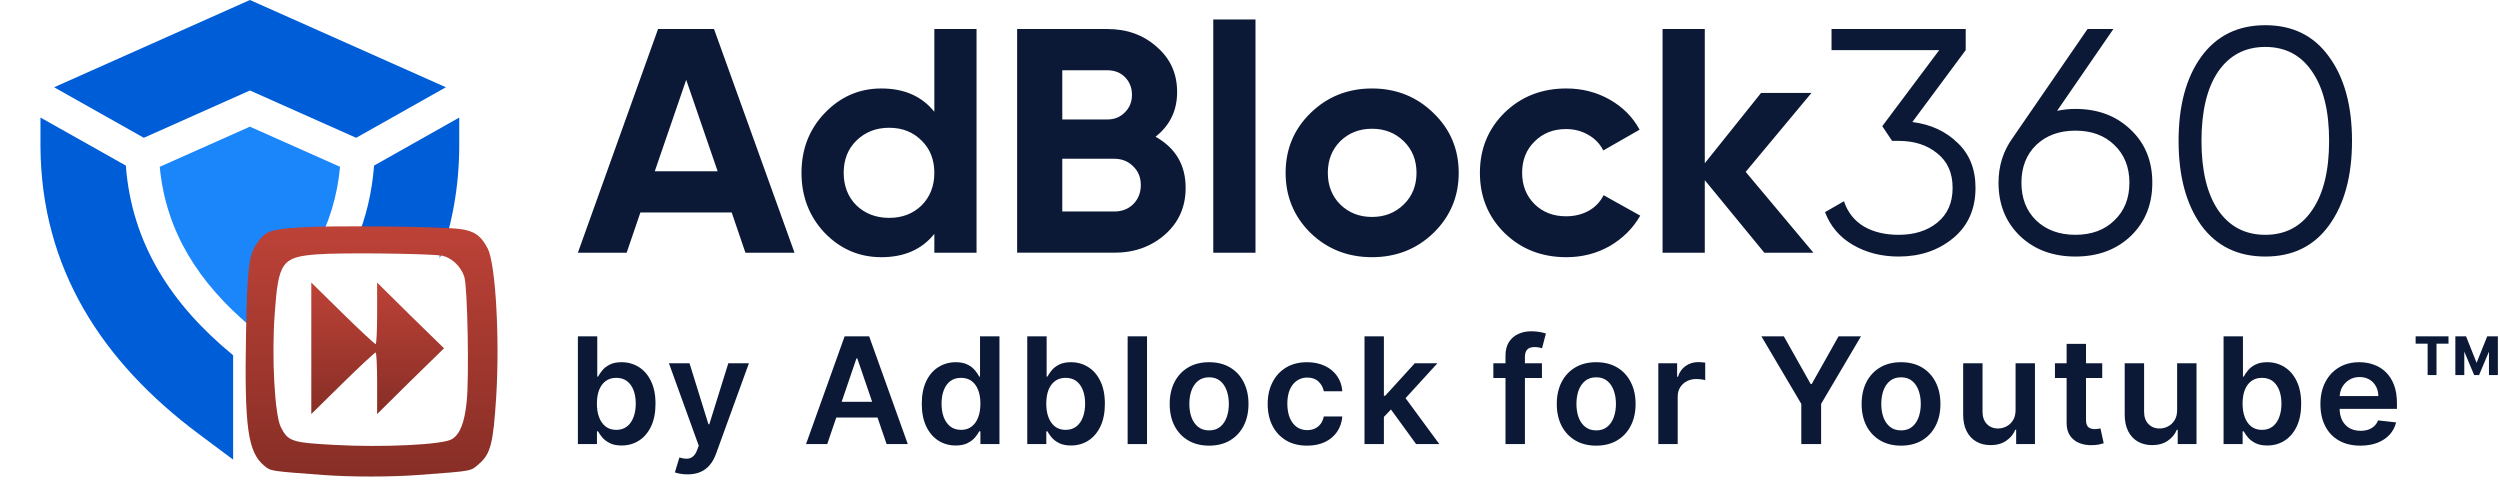
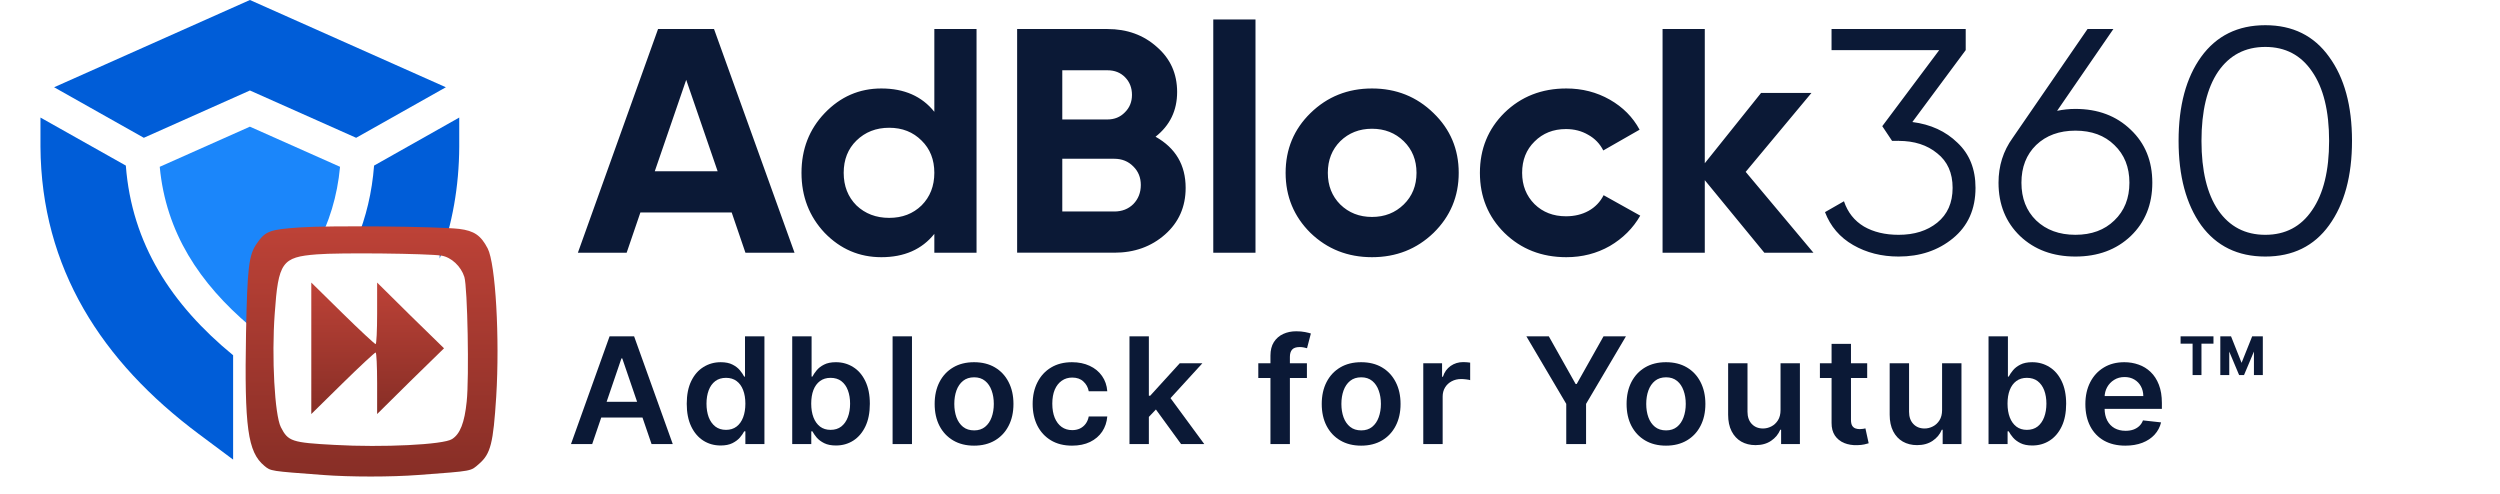
<svg xmlns="http://www.w3.org/2000/svg" width="162" height="32" viewBox="0 0 162 32" fill="none">
-   <path fill-rule="evenodd" clip-rule="evenodd" d="M15.106 29.777V23.02C11.11 19.739 8.54 15.8 8.154 10.73L2.622 7.617V9.5C2.671 17.38 6.597 23.431 12.873 28.117L15.099 29.777H15.106Z" fill="#005DD8" />
+   <path fill-rule="evenodd" clip-rule="evenodd" d="M15.106 29.777V23.02C11.11 19.739 8.54 15.8 8.154 10.73L2.622 7.617V9.5C2.671 17.38 6.598 23.431 12.873 28.117L15.099 29.777H15.106Z" fill="#005DD8" />
  <path fill-rule="evenodd" clip-rule="evenodd" d="M9.32 8.929L16.195 5.863L23.078 8.929L28.892 5.654L16.195 0L3.506 5.654L9.32 8.929Z" fill="#005DD8" />
-   <path d="M22.035 10.809C21.859 12.725 21.321 14.44 20.489 16H16.734V20.651C16.557 20.81 16.377 20.968 16.193 21.123C12.928 18.353 10.751 15.072 10.351 10.809L16.193 8.208L22.035 10.809Z" fill="#1B86FA" />
+   <path d="M22.035 10.809C21.859 12.725 21.322 14.44 20.489 16H16.734V20.651C16.557 20.81 16.377 20.968 16.193 21.123C12.928 18.353 10.751 15.072 10.351 10.809L16.193 8.208L22.035 10.809Z" fill="#1B86FA" />
  <path d="M17.637 28.889H18.48L17.289 29.778V23.021C17.408 22.924 17.522 22.823 17.637 22.725V28.889Z" fill="#005DD8" />
  <path d="M29.759 9.5C29.747 12.111 29.304 14.522 28.492 16.75V15.555H23.11C23.721 14.067 24.108 12.465 24.24 10.73L29.759 7.617V9.5Z" fill="#005DD8" />
-   <path d="M19.411 14.738C17.471 14.873 17.196 14.968 16.631 15.793C16.122 16.523 16.026 17.349 15.943 21.555C15.833 27.694 16.053 29.29 17.127 30.183C17.553 30.535 17.498 30.521 20.925 30.778C22.687 30.913 25.356 30.913 27.118 30.778C30.724 30.508 30.476 30.548 31.054 30.048C31.797 29.398 31.962 28.722 32.155 25.706C32.389 21.906 32.114 17.091 31.604 16.104C31.164 15.252 30.724 14.955 29.76 14.833C28.315 14.671 21.297 14.603 19.411 14.738ZM28.604 16.564C29.251 16.672 29.87 17.254 30.09 17.944C30.297 18.62 30.407 24.489 30.242 26.017C30.104 27.383 29.815 28.127 29.292 28.452C28.742 28.817 24.778 29.006 21.682 28.83C18.902 28.682 18.668 28.601 18.2 27.681C17.801 26.896 17.595 23.15 17.801 20.337C18.035 16.983 18.269 16.659 20.526 16.483C21.985 16.361 27.737 16.429 28.604 16.564Z" fill="url(#paint0_linear_1350_240)" />
-   <path d="M20.172 22.57V26.83L22.208 24.828C23.323 23.733 24.287 22.84 24.341 22.84C24.397 22.84 24.438 23.733 24.438 24.828V26.83L26.599 24.693L28.773 22.57L26.599 20.447L24.438 18.31V20.311C24.438 21.407 24.397 22.299 24.341 22.299C24.287 22.299 23.323 21.407 22.208 20.311L20.172 18.31V22.57Z" fill="url(#paint1_linear_1350_240)" />
-   <path d="M150.926 14.595C149.95 15.948 148.572 16.624 146.792 16.624C145.01 16.624 143.625 15.948 142.635 14.595C141.66 13.228 141.172 11.406 141.172 9.129C141.172 6.851 141.66 5.036 142.635 3.683C143.625 2.317 145.01 1.633 146.792 1.633C148.572 1.633 149.95 2.317 150.926 3.683C151.915 5.036 152.41 6.851 152.41 9.129C152.41 11.406 151.915 13.228 150.926 14.595ZM143.738 13.622C144.473 14.685 145.491 15.216 146.792 15.216C148.092 15.216 149.103 14.685 149.823 13.622C150.558 12.559 150.926 11.061 150.926 9.129C150.926 7.196 150.559 5.698 149.823 4.636C149.103 3.573 148.092 3.041 146.792 3.041C145.491 3.041 144.473 3.573 143.738 4.636C143.017 5.699 142.656 7.197 142.656 9.129C142.656 11.061 143.017 12.559 143.738 13.622ZM134.487 7.058C135.943 7.058 137.138 7.507 138.07 8.404C139.004 9.287 139.471 10.433 139.47 11.841C139.47 13.249 139.003 14.402 138.07 15.299C137.138 16.182 135.943 16.624 134.487 16.624C133.031 16.624 131.837 16.182 130.903 15.299C129.971 14.401 129.505 13.249 129.504 11.841C129.504 10.75 129.808 9.784 130.417 8.942L135.272 1.881H136.947L133.3 7.182C133.69 7.099 134.088 7.057 134.487 7.058ZM131.943 14.284C132.593 14.905 133.441 15.215 134.487 15.215C135.533 15.215 136.374 14.905 137.011 14.284C137.661 13.662 137.986 12.848 137.986 11.84C137.986 10.833 137.661 10.019 137.011 9.397C136.375 8.776 135.534 8.466 134.487 8.466C133.442 8.466 132.593 8.776 131.943 9.397C131.306 10.019 130.989 10.833 130.989 11.84C130.989 12.848 131.306 13.662 131.943 14.284ZM123.921 7.907C125.109 8.058 126.084 8.507 126.848 9.253C127.625 9.984 128.013 10.957 128.013 12.172C128.013 13.553 127.526 14.643 126.551 15.443C125.589 16.23 124.416 16.624 123.03 16.624C121.929 16.624 120.946 16.375 120.084 15.878C119.221 15.381 118.613 14.671 118.26 13.746L119.489 13.042C119.73 13.76 120.162 14.305 120.783 14.678C121.405 15.037 122.155 15.216 123.03 15.216C124.049 15.216 124.882 14.954 125.533 14.429C126.197 13.891 126.529 13.139 126.529 12.172C126.529 11.206 126.197 10.46 125.533 9.936C124.882 9.398 124.049 9.129 123.03 9.129V9.107L123.009 9.129H122.607L121.971 8.176L125.66 3.249H118.684V1.881H127.378V3.247L123.921 7.907ZM117.51 16.376H114.329L110.47 11.675V16.376H107.734V1.881H110.47V10.578L114.117 6.023H117.382L113.12 11.137L117.51 16.376ZM101.497 16.666C99.899 16.666 98.563 16.141 97.488 15.092C96.428 14.043 95.898 12.746 95.898 11.2C95.898 9.653 96.428 8.356 97.488 7.307C98.564 6.258 99.9 5.733 101.497 5.733C102.528 5.733 103.468 5.975 104.317 6.458C105.164 6.941 105.807 7.59 106.246 8.404L103.893 9.75C103.681 9.323 103.341 8.969 102.916 8.736C102.493 8.488 102.013 8.363 101.475 8.363C100.655 8.363 99.976 8.632 99.439 9.17C98.902 9.695 98.634 10.372 98.634 11.2C98.634 12.014 98.902 12.69 99.439 13.229C99.976 13.753 100.655 14.015 101.475 14.015C102.026 14.015 102.514 13.898 102.938 13.664C103.362 13.431 103.702 13.077 103.914 12.649L106.288 13.974C105.821 14.789 105.164 15.444 104.317 15.941C103.468 16.424 102.528 16.666 101.497 16.666ZM92.892 15.092C91.804 16.141 90.474 16.666 88.906 16.666C87.336 16.666 86.007 16.141 84.919 15.092C83.845 14.029 83.308 12.732 83.308 11.2C83.308 9.668 83.845 8.377 84.919 7.328C86.007 6.265 87.336 5.733 88.906 5.733C90.474 5.733 91.804 6.265 92.892 7.328C93.98 8.377 94.525 9.668 94.525 11.2C94.525 12.731 93.98 14.028 92.892 15.092ZM86.849 13.25C87.4 13.789 88.086 14.058 88.906 14.058C89.725 14.058 90.411 13.789 90.963 13.25C91.514 12.712 91.79 12.028 91.79 11.2C91.79 10.372 91.514 9.689 90.963 9.15C90.411 8.612 89.725 8.343 88.906 8.343C88.086 8.343 87.4 8.612 86.849 9.15C86.312 9.689 86.043 10.372 86.043 11.2C86.043 12.028 86.312 12.712 86.849 13.25ZM78.62 16.377V1.261H81.356V16.377H78.62ZM74.879 8.859C76.179 9.591 76.83 10.695 76.83 12.172C76.83 13.4 76.385 14.408 75.495 15.195C74.603 15.982 73.507 16.375 72.207 16.375H65.91V1.881H71.762C73.034 1.881 74.101 2.268 74.964 3.041C75.84 3.8 76.278 4.773 76.278 5.961C76.278 7.161 75.812 8.127 74.879 8.859ZM71.762 4.554H68.836V7.741H71.762C72.214 7.741 72.589 7.59 72.886 7.286C73.197 6.983 73.352 6.603 73.352 6.148C73.352 5.692 73.204 5.312 72.907 5.008C72.61 4.704 72.229 4.553 71.762 4.554ZM72.207 13.705C72.702 13.705 73.112 13.546 73.437 13.228C73.762 12.896 73.924 12.482 73.925 11.986C73.925 11.503 73.762 11.102 73.437 10.784C73.112 10.454 72.702 10.288 72.207 10.288H68.836V13.705H72.207ZM60.545 1.881H63.28V16.377H60.545V15.155C59.739 16.162 58.594 16.666 57.11 16.666C55.682 16.666 54.459 16.141 53.441 15.092C52.438 14.029 51.937 12.732 51.937 11.2C51.937 9.668 52.438 8.377 53.441 7.328C54.459 6.265 55.682 5.733 57.11 5.733C58.594 5.733 59.74 6.237 60.545 7.245L60.545 1.881ZM55.498 13.311C56.064 13.849 56.771 14.118 57.619 14.118C58.467 14.118 59.166 13.849 59.718 13.311C60.269 12.758 60.545 12.054 60.545 11.199C60.545 10.343 60.269 9.646 59.718 9.108C59.167 8.556 58.467 8.279 57.619 8.279C56.77 8.279 56.064 8.556 55.498 9.108C54.947 9.646 54.671 10.343 54.671 11.199C54.671 12.055 54.947 12.759 55.498 13.311ZM48.304 16.376L47.413 13.766H41.498L40.607 16.376H37.447L42.642 1.881H46.269L51.485 16.376H48.304ZM42.43 11.096H46.502L44.466 5.173L42.43 11.096Z" fill="#0B1936" />
-   <path d="M160.325 24.303L159.27 21.794H159.801L160.484 23.512L161.171 21.794H161.702L160.644 24.303H160.325ZM159.107 24.303V21.794H159.686V24.303H159.107ZM161.285 24.303V21.794H161.862V24.303H161.285ZM157.31 24.303V22.012H157.886V24.303H157.31ZM156.533 22.268V21.794H158.663V22.268H156.533Z" fill="#0B1936" />
-   <path d="M152.951 28.878C152.417 28.878 151.955 28.768 151.567 28.55C151.18 28.33 150.883 28.018 150.676 27.616C150.467 27.212 150.363 26.735 150.363 26.188C150.363 25.649 150.467 25.176 150.676 24.77C150.886 24.36 151.179 24.042 151.556 23.815C151.933 23.585 152.376 23.471 152.885 23.471C153.214 23.471 153.523 23.523 153.815 23.628C154.108 23.73 154.367 23.889 154.592 24.105C154.818 24.321 154.997 24.596 155.126 24.93C155.255 25.262 155.321 25.657 155.321 26.116V26.494H150.953V25.663H154.117C154.114 25.426 154.062 25.216 153.96 25.032C153.859 24.846 153.717 24.699 153.534 24.592C153.354 24.485 153.143 24.432 152.903 24.432C152.646 24.432 152.42 24.493 152.226 24.616C152.032 24.737 151.88 24.896 151.771 25.093C151.665 25.289 151.611 25.504 151.608 25.738V26.464C151.608 26.768 151.665 27.03 151.779 27.248C151.892 27.464 152.05 27.63 152.254 27.746C152.458 27.859 152.695 27.916 152.969 27.916C153.151 27.916 153.316 27.891 153.465 27.841C153.613 27.789 153.74 27.713 153.85 27.613C153.958 27.513 154.04 27.389 154.095 27.241L155.269 27.371C155.194 27.675 155.054 27.941 154.845 28.168C154.639 28.393 154.375 28.568 154.054 28.693C153.732 28.816 153.365 28.878 152.951 28.878Z" fill="#0B1936" />
-   <path d="M144.087 28.776V21.794H145.343V24.405H145.395C145.46 24.278 145.551 24.143 145.669 24C145.787 23.854 145.946 23.73 146.148 23.628C146.349 23.523 146.606 23.471 146.918 23.471C147.33 23.471 147.701 23.575 148.031 23.782C148.364 23.986 148.628 24.289 148.823 24.692C149.019 25.092 149.117 25.583 149.117 26.164C149.117 26.739 149.021 27.228 148.829 27.63C148.638 28.033 148.376 28.339 148.045 28.551C147.715 28.762 147.34 28.868 146.922 28.868C146.616 28.868 146.363 28.818 146.161 28.718C145.96 28.618 145.798 28.497 145.676 28.356C145.556 28.213 145.462 28.078 145.395 27.951H145.322V28.776H144.087ZM145.319 26.157C145.319 26.496 145.368 26.793 145.465 27.047C145.564 27.302 145.706 27.501 145.891 27.644C146.078 27.785 146.305 27.855 146.571 27.855C146.848 27.855 147.081 27.783 147.269 27.637C147.456 27.489 147.597 27.288 147.692 27.034C147.789 26.777 147.838 26.485 147.838 26.157C147.838 25.833 147.79 25.544 147.695 25.292C147.6 25.039 147.459 24.842 147.272 24.698C147.085 24.555 146.851 24.484 146.571 24.484C146.303 24.484 146.075 24.553 145.888 24.692C145.701 24.83 145.558 25.025 145.461 25.275C145.366 25.525 145.319 25.819 145.319 26.157Z" fill="#0B1936" />
-   <path d="M141.078 26.573V23.539H142.334V28.776H141.116V27.845H141.06C140.94 28.138 140.742 28.378 140.467 28.564C140.194 28.75 139.857 28.844 139.458 28.844C139.108 28.844 138.8 28.767 138.531 28.615C138.265 28.461 138.057 28.237 137.907 27.944C137.756 27.648 137.681 27.291 137.681 26.873V23.539H138.937V26.682C138.937 27.014 139.029 27.278 139.215 27.473C139.4 27.669 139.642 27.766 139.944 27.766C140.128 27.766 140.307 27.722 140.481 27.633C140.654 27.545 140.797 27.413 140.907 27.238C141.021 27.061 141.078 26.839 141.078 26.573Z" fill="#0B1936" />
-   <path d="M136.224 23.539V24.493H133.161V23.539H136.224ZM133.917 22.284H135.173V27.2C135.173 27.366 135.198 27.493 135.25 27.582C135.303 27.668 135.372 27.727 135.457 27.759C135.543 27.791 135.638 27.807 135.742 27.807C135.82 27.807 135.892 27.801 135.957 27.79C136.024 27.779 136.075 27.768 136.109 27.759L136.321 28.724C136.254 28.747 136.158 28.772 136.034 28.799C135.911 28.826 135.76 28.842 135.583 28.847C135.268 28.856 134.984 28.809 134.733 28.707C134.48 28.602 134.28 28.441 134.132 28.223C133.986 28.005 133.915 27.732 133.917 27.405V22.284Z" fill="#0B1936" />
-   <path d="M130.609 26.573V23.539H131.865V28.776H130.647V27.845H130.592C130.472 28.138 130.274 28.378 129.999 28.564C129.725 28.75 129.389 28.844 128.989 28.844C128.64 28.844 128.331 28.767 128.063 28.615C127.797 28.461 127.588 28.237 127.439 27.944C127.288 27.648 127.213 27.291 127.213 26.873V23.539H128.468V26.682C128.468 27.014 128.561 27.278 128.746 27.473C128.932 27.669 129.174 27.766 129.475 27.766C129.659 27.766 129.839 27.722 130.013 27.633C130.186 27.545 130.328 27.413 130.439 27.238C130.552 27.061 130.609 26.839 130.609 26.573Z" fill="#0B1936" />
-   <path d="M123.187 28.878C122.667 28.878 122.216 28.765 121.834 28.54C121.452 28.315 121.156 28 120.946 27.596C120.738 27.191 120.634 26.718 120.634 26.177C120.634 25.637 120.738 25.163 120.946 24.756C121.156 24.349 121.452 24.033 121.834 23.808C122.216 23.583 122.667 23.471 123.187 23.471C123.707 23.471 124.158 23.583 124.54 23.808C124.921 24.033 125.216 24.349 125.425 24.756C125.635 25.163 125.74 25.637 125.74 26.177C125.74 26.718 125.635 27.191 125.425 27.596C125.216 28 124.921 28.315 124.54 28.54C124.158 28.765 123.707 28.878 123.187 28.878ZM123.194 27.889C123.476 27.889 123.712 27.813 123.901 27.66C124.091 27.506 124.232 27.299 124.325 27.04C124.419 26.781 124.467 26.492 124.467 26.174C124.467 25.854 124.419 25.564 124.325 25.305C124.232 25.043 124.091 24.835 123.901 24.681C123.712 24.526 123.476 24.449 123.194 24.449C122.904 24.449 122.664 24.526 122.472 24.681C122.282 24.835 122.141 25.043 122.045 25.305C121.953 25.564 121.907 25.854 121.907 26.174C121.907 26.492 121.953 26.781 122.045 27.04C122.141 27.299 122.282 27.506 122.472 27.66C122.664 27.813 122.904 27.889 123.194 27.889Z" fill="#0B1936" />
-   <path d="M114.139 21.794H115.593L117.331 24.883H117.4L119.138 21.794H120.591L118.008 26.171V28.776H116.724V26.171L114.139 21.794Z" fill="#0B1936" />
-   <path d="M107.459 28.775V23.539H108.677V24.412H108.732C108.829 24.109 108.996 23.876 109.232 23.713C109.47 23.547 109.742 23.464 110.047 23.464C110.116 23.464 110.193 23.467 110.28 23.474C110.368 23.479 110.44 23.487 110.498 23.498V24.633C110.445 24.615 110.36 24.599 110.245 24.585C110.131 24.57 110.022 24.561 109.915 24.561C109.686 24.561 109.48 24.61 109.298 24.708C109.117 24.804 108.975 24.937 108.87 25.107C108.767 25.277 108.715 25.474 108.715 25.697V28.775H107.459Z" fill="#0B1936" />
-   <path d="M103.433 28.878C102.912 28.878 102.461 28.765 102.08 28.54C101.699 28.315 101.402 28 101.192 27.596C100.984 27.191 100.88 26.718 100.88 26.177C100.88 25.637 100.984 25.163 101.192 24.756C101.402 24.349 101.699 24.033 102.08 23.808C102.461 23.583 102.912 23.471 103.433 23.471C103.954 23.471 104.405 23.583 104.786 23.808C105.167 24.033 105.462 24.349 105.67 24.756C105.881 25.163 105.986 25.637 105.986 26.177C105.986 26.718 105.881 27.191 105.67 27.596C105.462 28 105.167 28.315 104.786 28.54C104.405 28.765 103.954 28.878 103.433 28.878ZM103.44 27.889C103.722 27.889 103.958 27.813 104.147 27.66C104.337 27.506 104.479 27.299 104.571 27.04C104.666 26.781 104.713 26.492 104.713 26.174C104.713 25.854 104.666 25.564 104.571 25.305C104.479 25.043 104.337 24.835 104.147 24.681C103.958 24.526 103.722 24.449 103.44 24.449C103.151 24.449 102.91 24.526 102.719 24.681C102.529 24.835 102.386 25.043 102.291 25.305C102.199 25.564 102.153 25.854 102.153 26.174C102.153 26.492 102.199 26.781 102.291 27.04C102.386 27.299 102.529 27.506 102.719 27.66C102.91 27.813 103.151 27.889 103.44 27.889Z" fill="#0B1936" />
-   <path d="M99.918 23.54V24.494H96.769V23.54H99.918ZM97.556 28.776V23.045C97.556 22.693 97.63 22.4 97.778 22.166C97.929 21.932 98.13 21.757 98.382 21.641C98.634 21.525 98.914 21.467 99.221 21.467C99.439 21.467 99.632 21.484 99.8 21.518C99.969 21.552 100.094 21.583 100.175 21.61L99.925 22.565C99.873 22.549 99.805 22.533 99.724 22.517C99.643 22.499 99.553 22.489 99.453 22.489C99.22 22.489 99.055 22.545 98.958 22.657C98.862 22.766 98.815 22.922 98.815 23.127V28.776H97.556Z" fill="#0B1936" />
-   <path d="M89.566 27.133L89.562 25.643H89.763L91.678 23.539H93.145L90.79 26.117H90.529L89.566 27.133ZM88.42 28.776V21.794H89.676V28.776H88.42ZM91.764 28.776L90.031 26.393L90.876 25.523L93.267 28.776H91.764Z" fill="#0B1936" />
-   <path d="M84.7 28.878C84.168 28.878 83.711 28.763 83.329 28.533C82.951 28.304 82.657 27.987 82.451 27.582C82.248 27.175 82.146 26.707 82.146 26.177C82.146 25.646 82.25 25.176 82.459 24.77C82.667 24.36 82.96 24.042 83.34 23.815C83.722 23.585 84.172 23.471 84.693 23.471C85.125 23.471 85.508 23.549 85.841 23.706C86.177 23.86 86.444 24.08 86.642 24.364C86.841 24.646 86.955 24.975 86.983 25.352H85.782C85.734 25.1 85.618 24.89 85.435 24.722C85.255 24.551 85.013 24.466 84.711 24.466C84.453 24.466 84.228 24.534 84.034 24.671C83.84 24.805 83.688 24.998 83.579 25.25C83.473 25.503 83.419 25.805 83.419 26.157C83.419 26.514 83.473 26.821 83.579 27.078C83.686 27.332 83.835 27.529 84.027 27.667C84.221 27.804 84.448 27.872 84.711 27.872C84.895 27.872 85.061 27.838 85.206 27.77C85.355 27.699 85.478 27.598 85.578 27.466C85.677 27.334 85.745 27.174 85.782 26.985H86.983C86.953 27.356 86.841 27.684 86.65 27.971C86.458 28.255 86.196 28.477 85.866 28.639C85.534 28.798 85.146 28.878 84.7 28.878Z" fill="#0B1936" />
-   <path d="M78.349 28.878C77.829 28.878 77.378 28.765 76.996 28.54C76.615 28.315 76.319 28 76.108 27.596C75.9 27.191 75.796 26.718 75.796 26.177C75.796 25.637 75.9 25.163 76.108 24.756C76.319 24.349 76.615 24.033 76.996 23.808C77.378 23.583 77.829 23.471 78.349 23.471C78.87 23.471 79.321 23.583 79.702 23.808C80.084 24.033 80.379 24.349 80.587 24.756C80.797 25.163 80.903 25.637 80.903 26.177C80.903 26.718 80.797 27.191 80.587 27.596C80.379 28 80.084 28.315 79.702 28.54C79.321 28.765 78.87 28.878 78.349 28.878ZM78.356 27.889C78.638 27.889 78.874 27.813 79.064 27.66C79.254 27.506 79.395 27.299 79.487 27.04C79.582 26.781 79.629 26.492 79.629 26.174C79.629 25.854 79.582 25.564 79.487 25.305C79.395 25.043 79.254 24.835 79.064 24.681C78.874 24.526 78.638 24.449 78.356 24.449C78.067 24.449 77.827 24.526 77.635 24.681C77.445 24.835 77.303 25.043 77.208 25.305C77.115 25.564 77.069 25.854 77.069 26.174C77.069 26.492 77.115 26.781 77.208 27.04C77.303 27.299 77.445 27.506 77.635 27.66C77.827 27.813 78.067 27.889 78.356 27.889Z" fill="#0B1936" />
-   <path d="M74.327 21.794V28.776H73.071V21.794H74.327Z" fill="#0B1936" />
-   <path d="M66.566 28.776V21.794H67.822V24.405H67.874C67.939 24.278 68.03 24.143 68.148 24C68.266 23.854 68.426 23.73 68.627 23.628C68.828 23.523 69.085 23.471 69.397 23.471C69.809 23.471 70.18 23.575 70.51 23.782C70.844 23.986 71.107 24.289 71.301 24.692C71.498 25.092 71.596 25.583 71.596 26.164C71.596 26.739 71.5 27.228 71.308 27.63C71.116 28.033 70.855 28.339 70.524 28.551C70.194 28.762 69.819 28.868 69.4 28.868C69.095 28.868 68.842 28.818 68.641 28.718C68.439 28.618 68.278 28.497 68.155 28.356C68.035 28.213 67.941 28.078 67.874 27.951H67.801V28.776H66.566ZM67.798 26.157C67.798 26.496 67.846 26.793 67.943 27.047C68.043 27.302 68.185 27.501 68.37 27.644C68.557 27.785 68.784 27.855 69.05 27.855C69.328 27.855 69.56 27.783 69.747 27.637C69.935 27.489 70.076 27.288 70.171 27.034C70.268 26.777 70.316 26.485 70.316 26.157C70.316 25.833 70.269 25.544 70.174 25.292C70.079 25.039 69.938 24.842 69.751 24.698C69.563 24.555 69.33 24.484 69.05 24.484C68.782 24.484 68.554 24.553 68.367 24.692C68.179 24.83 68.037 25.025 67.94 25.275C67.845 25.525 67.798 25.819 67.798 26.157Z" fill="#0B1936" />
-   <path d="M61.928 28.868C61.509 28.868 61.135 28.762 60.804 28.551C60.473 28.339 60.212 28.033 60.02 27.63C59.828 27.228 59.732 26.739 59.732 26.164C59.732 25.583 59.829 25.092 60.023 24.692C60.22 24.289 60.485 23.986 60.818 23.782C61.151 23.575 61.522 23.471 61.931 23.471C62.243 23.471 62.5 23.523 62.701 23.628C62.903 23.73 63.062 23.854 63.18 24C63.298 24.143 63.389 24.278 63.454 24.405H63.506V21.794H64.765V28.776H63.53V27.951H63.454C63.389 28.078 63.296 28.213 63.173 28.356C63.05 28.497 62.889 28.618 62.688 28.718C62.486 28.818 62.233 28.868 61.928 28.868ZM62.278 27.855C62.544 27.855 62.771 27.785 62.958 27.644C63.145 27.501 63.288 27.302 63.385 27.047C63.482 26.793 63.53 26.496 63.53 26.157C63.53 25.819 63.482 25.525 63.385 25.275C63.29 25.025 63.149 24.83 62.962 24.692C62.776 24.553 62.549 24.484 62.278 24.484C61.998 24.484 61.765 24.555 61.577 24.698C61.39 24.842 61.249 25.039 61.154 25.292C61.059 25.544 61.012 25.833 61.012 26.157C61.012 26.485 61.059 26.777 61.154 27.034C61.251 27.288 61.394 27.489 61.581 27.637C61.77 27.783 62.003 27.855 62.278 27.855Z" fill="#0B1936" />
-   <path d="M53.604 28.776H52.231L54.732 21.794H56.321L58.825 28.776H57.452L55.554 23.226H55.498L53.604 28.776ZM53.649 26.038H57.396V27.054H53.649V26.038Z" fill="#0B1936" />
-   <path d="M44.551 30.739C44.38 30.739 44.222 30.726 44.076 30.698C43.933 30.673 43.818 30.644 43.733 30.61L44.024 29.648C44.207 29.7 44.37 29.726 44.513 29.723C44.657 29.721 44.782 29.677 44.891 29.59C45.002 29.506 45.096 29.365 45.172 29.168L45.28 28.884L43.347 23.539H44.68L45.908 27.494H45.963L47.195 23.539H48.53L46.397 29.41C46.297 29.687 46.166 29.924 46.001 30.122C45.837 30.322 45.636 30.474 45.398 30.579C45.162 30.686 44.88 30.739 44.551 30.739Z" fill="#0B1936" />
-   <path d="M37.447 28.776V21.794H38.703V24.405H38.755C38.82 24.278 38.911 24.143 39.029 24C39.147 23.854 39.307 23.73 39.508 23.628C39.709 23.523 39.966 23.471 40.278 23.471C40.69 23.471 41.061 23.575 41.392 23.782C41.725 23.986 41.988 24.289 42.182 24.692C42.379 25.092 42.477 25.583 42.477 26.164C42.477 26.739 42.381 27.228 42.19 27.63C41.998 28.033 41.736 28.339 41.405 28.551C41.075 28.762 40.7 28.868 40.282 28.868C39.976 28.868 39.723 28.818 39.522 28.718C39.321 28.618 39.159 28.497 39.036 28.356C38.916 28.213 38.822 28.078 38.755 27.951H38.682V28.776H37.447ZM38.679 26.157C38.679 26.496 38.727 26.793 38.824 27.047C38.924 27.302 39.066 27.501 39.251 27.644C39.438 27.785 39.665 27.855 39.931 27.855C40.209 27.855 40.441 27.783 40.628 27.637C40.816 27.489 40.957 27.288 41.052 27.034C41.149 26.777 41.197 26.485 41.197 26.157C41.197 25.833 41.15 25.544 41.055 25.292C40.96 25.039 40.819 24.842 40.632 24.698C40.444 24.555 40.211 24.484 39.931 24.484C39.663 24.484 39.435 24.553 39.248 24.692C39.06 24.83 38.918 25.025 38.821 25.275C38.726 25.525 38.679 25.819 38.679 26.157Z" fill="#0B1936" />
+   <path d="M19.411 14.738C17.471 14.873 17.195 14.968 16.631 15.793C16.122 16.523 16.026 17.349 15.943 21.555C15.833 27.694 16.053 29.29 17.127 30.183C17.553 30.535 17.498 30.521 20.925 30.778C22.686 30.913 25.356 30.913 27.118 30.778C30.724 30.508 30.476 30.548 31.054 30.048C31.797 29.398 31.962 28.722 32.155 25.706C32.389 21.906 32.114 17.091 31.604 16.104C31.164 15.252 30.724 14.955 29.76 14.833C28.315 14.671 21.297 14.603 19.411 14.738ZM28.604 16.564C29.251 16.672 29.87 17.254 30.09 17.944C30.297 18.62 30.407 24.489 30.242 26.017C30.104 27.383 29.815 28.127 29.292 28.452C28.742 28.817 24.778 29.006 21.682 28.83C18.902 28.682 18.668 28.601 18.2 27.681C17.801 26.896 17.595 23.15 17.801 20.337C18.035 16.983 18.269 16.659 20.526 16.483C21.985 16.361 27.737 16.429 28.604 16.564Z" fill="url(#paint0_linear_1601_74)" />
+   <path d="M20.172 22.57V26.83L22.208 24.828C23.323 23.733 24.287 22.84 24.341 22.84C24.396 22.84 24.438 23.733 24.438 24.828V26.83L26.598 24.693L28.773 22.57L26.598 20.447L24.438 18.31V20.311C24.438 21.407 24.396 22.299 24.341 22.299C24.287 22.299 23.323 21.407 22.208 20.311L20.172 18.31V22.57Z" fill="url(#paint1_linear_1601_74)" />
+   <path d="M150.926 14.595C149.95 15.948 148.572 16.624 146.792 16.624C145.01 16.624 143.625 15.948 142.635 14.595C141.66 13.228 141.172 11.406 141.172 9.129C141.172 6.851 141.66 5.036 142.635 3.683C143.625 2.317 145.01 1.633 146.792 1.633C148.572 1.633 149.95 2.317 150.926 3.683C151.915 5.036 152.41 6.851 152.41 9.129C152.41 11.406 151.915 13.228 150.926 14.595ZM143.738 13.622C144.473 14.685 145.491 15.216 146.792 15.216C148.092 15.216 149.103 14.685 149.823 13.622C150.558 12.559 150.926 11.061 150.926 9.129C150.926 7.196 150.559 5.698 149.823 4.636C149.103 3.573 148.092 3.041 146.792 3.041C145.491 3.041 144.473 3.573 143.738 4.636C143.017 5.699 142.656 7.197 142.656 9.129C142.656 11.061 143.017 12.559 143.738 13.622ZM134.487 7.058C135.943 7.058 137.138 7.507 138.07 8.404C139.004 9.287 139.471 10.433 139.47 11.841C139.47 13.249 139.003 14.402 138.07 15.299C137.138 16.182 135.943 16.624 134.487 16.624C133.031 16.624 131.837 16.182 130.903 15.299C129.971 14.401 129.505 13.249 129.504 11.841C129.504 10.75 129.808 9.784 130.417 8.942L135.272 1.881H136.947L133.3 7.182C133.69 7.099 134.088 7.057 134.487 7.058ZM131.943 14.284C132.593 14.905 133.441 15.215 134.487 15.215C135.533 15.215 136.374 14.905 137.01 14.284C137.661 13.662 137.986 12.848 137.986 11.84C137.986 10.833 137.661 10.019 137.01 9.397C136.375 8.776 135.534 8.466 134.487 8.466C133.442 8.466 132.593 8.776 131.943 9.397C131.306 10.019 130.989 10.833 130.989 11.84C130.989 12.848 131.306 13.662 131.943 14.284ZM123.921 7.907C125.109 8.058 126.084 8.507 126.848 9.253C127.625 9.984 128.013 10.957 128.013 12.172C128.013 13.553 127.526 14.643 126.55 15.443C125.589 16.23 124.416 16.624 123.03 16.624C121.929 16.624 120.946 16.375 120.084 15.878C119.221 15.381 118.613 14.671 118.26 13.746L119.489 13.042C119.73 13.76 120.162 14.305 120.783 14.678C121.405 15.037 122.155 15.216 123.03 15.216C124.049 15.216 124.882 14.954 125.533 14.429C126.197 13.891 126.529 13.139 126.529 12.172C126.529 11.206 126.197 10.46 125.533 9.936C124.882 9.398 124.049 9.129 123.03 9.129V9.107L123.009 9.129H122.607L121.971 8.176L125.66 3.249H118.684V1.881H127.378V3.247L123.921 7.907ZM117.51 16.376H114.329L110.47 11.675V16.376H107.734V1.881H110.47V10.578L114.117 6.023H117.382L113.12 11.137L117.51 16.376ZM101.497 16.666C99.899 16.666 98.563 16.141 97.488 15.092C96.428 14.043 95.898 12.746 95.898 11.2C95.898 9.653 96.428 8.356 97.488 7.307C98.564 6.258 99.9 5.733 101.497 5.733C102.528 5.733 103.468 5.975 104.317 6.458C105.164 6.941 105.807 7.59 106.246 8.404L103.892 9.75C103.681 9.323 103.341 8.969 102.916 8.736C102.493 8.488 102.013 8.363 101.475 8.363C100.655 8.363 99.976 8.632 99.439 9.17C98.902 9.695 98.634 10.372 98.634 11.2C98.634 12.014 98.902 12.69 99.439 13.229C99.976 13.753 100.655 14.015 101.475 14.015C102.026 14.015 102.514 13.898 102.938 13.664C103.362 13.431 103.702 13.077 103.914 12.649L106.288 13.974C105.821 14.789 105.164 15.444 104.317 15.941C103.468 16.424 102.528 16.666 101.497 16.666ZM92.892 15.092C91.803 16.141 90.474 16.666 88.905 16.666C87.336 16.666 86.007 16.141 84.919 15.092C83.845 14.029 83.308 12.732 83.308 11.2C83.308 9.668 83.845 8.377 84.919 7.328C86.007 6.265 87.336 5.733 88.905 5.733C90.474 5.733 91.803 6.265 92.892 7.328C93.98 8.377 94.525 9.668 94.525 11.2C94.525 12.731 93.98 14.028 92.892 15.092ZM86.849 13.25C87.4 13.789 88.086 14.058 88.905 14.058C89.725 14.058 90.411 13.789 90.963 13.25C91.514 12.712 91.79 12.028 91.79 11.2C91.79 10.372 91.514 9.689 90.963 9.15C90.411 8.612 89.725 8.343 88.905 8.343C88.086 8.343 87.4 8.612 86.849 9.15C86.312 9.689 86.043 10.372 86.043 11.2C86.043 12.028 86.312 12.712 86.849 13.25ZM78.62 16.377V1.261H81.356V16.377H78.62ZM74.879 8.859C76.179 9.591 76.83 10.695 76.83 12.172C76.83 13.4 76.385 14.408 75.494 15.195C74.603 15.982 73.507 16.375 72.207 16.375H65.91V1.881H71.762C73.034 1.881 74.101 2.268 74.964 3.041C75.84 3.8 76.278 4.773 76.278 5.961C76.278 7.161 75.812 8.127 74.879 8.859ZM71.762 4.554H68.836V7.741H71.762C72.214 7.741 72.589 7.59 72.886 7.286C73.197 6.983 73.352 6.603 73.352 6.148C73.352 5.692 73.204 5.312 72.907 5.008C72.61 4.704 72.228 4.553 71.762 4.554ZM72.207 13.705C72.702 13.705 73.112 13.546 73.437 13.228C73.761 12.896 73.924 12.482 73.925 11.986C73.925 11.503 73.762 11.102 73.437 10.784C73.112 10.454 72.702 10.288 72.207 10.288H68.836V13.705H72.207ZM60.545 1.881H63.28V16.377H60.545V15.155C59.739 16.162 58.594 16.666 57.11 16.666C55.682 16.666 54.459 16.141 53.441 15.092C52.438 14.029 51.937 12.732 51.937 11.2C51.937 9.668 52.438 8.377 53.441 7.328C54.459 6.265 55.682 5.733 57.11 5.733C58.594 5.733 59.74 6.237 60.545 7.245L60.545 1.881ZM55.498 13.311C56.064 13.849 56.771 14.118 57.619 14.118C58.467 14.118 59.166 13.849 59.718 13.311C60.269 12.758 60.545 12.054 60.545 11.199C60.545 10.343 60.269 9.646 59.718 9.108C59.167 8.556 58.467 8.279 57.619 8.279C56.77 8.279 56.064 8.556 55.498 9.108C54.947 9.646 54.671 10.343 54.671 11.199C54.671 12.055 54.947 12.759 55.498 13.311ZM48.304 16.376L47.413 13.766H41.498L40.607 16.376H37.447L42.642 1.881H46.269L51.485 16.376H48.304ZM42.43 11.096H46.502L44.466 5.173L42.43 11.096Z" fill="#0B1936" />
+   <path d="M145.094 24.303L144.04 21.794H144.571L145.254 23.512L145.941 21.794H146.471L145.413 24.303H145.094ZM143.876 24.303V21.794H144.456V24.303H143.876ZM146.055 24.303V21.794H146.631V24.303H146.055ZM142.08 24.303V22.012H142.655V24.303H142.08ZM141.302 22.268V21.794H143.433V22.268H141.302Z" fill="#0B1936" />
+   <path d="M137.72 28.878C137.186 28.878 136.725 28.768 136.336 28.55C135.95 28.33 135.653 28.018 135.445 27.616C135.237 27.212 135.132 26.735 135.132 26.188C135.132 25.649 135.237 25.176 135.445 24.77C135.655 24.36 135.949 24.042 136.326 23.815C136.703 23.585 137.146 23.471 137.654 23.471C137.983 23.471 138.293 23.523 138.584 23.628C138.878 23.73 139.137 23.889 139.361 24.105C139.588 24.321 139.766 24.596 139.895 24.93C140.025 25.262 140.09 25.657 140.09 26.116V26.494H135.723V25.663H138.886C138.884 25.426 138.831 25.216 138.73 25.032C138.628 24.846 138.486 24.699 138.303 24.592C138.123 24.485 137.912 24.432 137.672 24.432C137.415 24.432 137.189 24.493 136.996 24.616C136.801 24.737 136.65 24.896 136.541 25.093C136.435 25.289 136.38 25.504 136.378 25.738V26.464C136.378 26.768 136.435 27.03 136.548 27.248C136.661 27.464 136.82 27.63 137.023 27.746C137.227 27.859 137.465 27.916 137.738 27.916C137.921 27.916 138.086 27.891 138.234 27.841C138.382 27.789 138.51 27.713 138.619 27.613C138.727 27.513 138.809 27.389 138.865 27.241L140.038 27.371C139.964 27.675 139.823 27.941 139.615 28.168C139.409 28.393 139.145 28.568 138.823 28.693C138.502 28.816 138.135 28.878 137.72 28.878Z" fill="#0B1936" />
+   <path d="M128.857 28.776V21.794H130.113V24.405H130.165C130.229 24.278 130.32 24.143 130.438 24C130.556 23.854 130.716 23.73 130.917 23.628C131.118 23.523 131.375 23.471 131.687 23.471C132.099 23.471 132.47 23.575 132.801 23.782C133.134 23.986 133.397 24.289 133.592 24.692C133.788 25.092 133.887 25.583 133.887 26.164C133.887 26.739 133.791 27.228 133.599 27.63C133.407 28.033 133.146 28.339 132.815 28.551C132.484 28.762 132.11 28.868 131.691 28.868C131.386 28.868 131.133 28.818 130.931 28.718C130.73 28.618 130.568 28.497 130.446 28.356C130.325 28.213 130.232 28.078 130.165 27.951H130.092V28.776H128.857ZM130.088 26.157C130.088 26.496 130.137 26.793 130.234 27.047C130.333 27.302 130.476 27.501 130.661 27.644C130.848 27.785 131.075 27.855 131.34 27.855C131.618 27.855 131.851 27.783 132.038 27.637C132.225 27.489 132.366 27.288 132.461 27.034C132.558 26.777 132.607 26.485 132.607 26.157C132.607 25.833 132.559 25.544 132.465 25.292C132.369 25.039 132.228 24.842 132.041 24.698C131.854 24.555 131.62 24.484 131.34 24.484C131.072 24.484 130.845 24.553 130.657 24.692C130.47 24.83 130.328 25.025 130.231 25.275C130.135 25.525 130.088 25.819 130.088 26.157Z" fill="#0B1936" />
+   <path d="M125.847 26.573V23.539H127.103V28.776H125.885V27.845H125.83C125.709 28.138 125.512 28.378 125.236 28.564C124.964 28.75 124.627 28.844 124.227 28.844C123.878 28.844 123.569 28.767 123.301 28.615C123.034 28.461 122.827 28.237 122.676 27.944C122.526 27.648 122.451 27.291 122.451 26.873V23.539H123.707V26.682C123.707 27.014 123.799 27.278 123.984 27.473C124.169 27.669 124.412 27.766 124.713 27.766C124.898 27.766 125.077 27.722 125.25 27.633C125.424 27.545 125.566 27.413 125.677 27.238C125.79 27.061 125.847 26.839 125.847 26.573Z" fill="#0B1936" />
+   <path d="M120.994 23.539V24.493H117.93V23.539H120.994ZM118.686 22.284H119.943V27.2C119.943 27.366 119.968 27.493 120.019 27.582C120.072 27.668 120.141 27.727 120.227 27.759C120.312 27.791 120.407 27.807 120.512 27.807C120.59 27.807 120.661 27.801 120.727 27.79C120.793 27.779 120.845 27.768 120.879 27.759L121.09 28.724C121.024 28.747 120.928 28.772 120.803 28.799C120.68 28.826 120.529 28.842 120.352 28.847C120.037 28.856 119.754 28.809 119.502 28.707C119.25 28.602 119.05 28.441 118.901 28.223C118.756 28.005 118.684 27.732 118.686 27.405V22.284Z" fill="#0B1936" />
+   <path d="M115.379 26.573V23.539H116.634V28.776H115.416V27.845H115.361C115.241 28.138 115.043 28.378 114.768 28.564C114.495 28.75 114.159 28.844 113.759 28.844C113.41 28.844 113.1 28.767 112.832 28.615C112.566 28.461 112.358 28.237 112.208 27.944C112.057 27.648 111.983 27.291 111.983 26.873V23.539H113.238V26.682C113.238 27.014 113.331 27.278 113.515 27.473C113.701 27.669 113.944 27.766 114.244 27.766C114.429 27.766 114.609 27.722 114.782 27.633C114.956 27.545 115.097 27.413 115.209 27.238C115.322 27.061 115.379 26.839 115.379 26.573Z" fill="#0B1936" />
+   <path d="M107.956 28.878C107.436 28.878 106.985 28.765 106.603 28.54C106.221 28.315 105.926 28 105.715 27.596C105.507 27.191 105.403 26.718 105.403 26.177C105.403 25.637 105.507 25.163 105.715 24.756C105.926 24.349 106.221 24.033 106.603 23.808C106.985 23.583 107.436 23.471 107.956 23.471C108.476 23.471 108.927 23.583 109.309 23.808C109.691 24.033 109.986 24.349 110.194 24.756C110.404 25.163 110.509 25.637 110.509 26.177C110.509 26.718 110.404 27.191 110.194 27.596C109.986 28 109.691 28.315 109.309 28.54C108.927 28.765 108.476 28.878 107.956 28.878ZM107.963 27.889C108.245 27.889 108.481 27.813 108.671 27.66C108.861 27.506 109.001 27.299 109.094 27.04C109.189 26.781 109.237 26.492 109.237 26.174C109.237 25.854 109.189 25.564 109.094 25.305C109.001 25.043 108.861 24.835 108.671 24.681C108.481 24.526 108.245 24.449 107.963 24.449C107.674 24.449 107.433 24.526 107.241 24.681C107.052 24.835 106.91 25.043 106.815 25.305C106.722 25.564 106.676 25.854 106.676 26.174C106.676 26.492 106.722 26.781 106.815 27.04C106.91 27.299 107.052 27.506 107.241 27.66C107.433 27.813 107.674 27.889 107.963 27.889Z" fill="#0B1936" />
+   <path d="M98.909 21.794H100.363L102.101 24.883H102.17L103.908 21.794H105.361L102.777 26.171V28.776H101.493V26.171L98.909 21.794Z" fill="#0B1936" />
+   <path d="M92.228 28.775V23.539H93.446V24.412H93.501C93.598 24.109 93.765 23.876 94.001 23.713C94.239 23.547 94.511 23.464 94.816 23.464C94.885 23.464 94.963 23.467 95.049 23.474C95.137 23.479 95.209 23.487 95.267 23.498V24.633C95.214 24.615 95.13 24.599 95.014 24.585C94.901 24.57 94.791 24.561 94.684 24.561C94.456 24.561 94.25 24.61 94.067 24.708C93.886 24.804 93.744 24.937 93.64 25.107C93.537 25.277 93.484 25.474 93.484 25.697V28.775H92.228Z" fill="#0B1936" />
+   <path d="M88.202 28.878C87.682 28.878 87.231 28.765 86.85 28.54C86.468 28.315 86.172 28 85.962 27.596C85.753 27.191 85.649 26.718 85.649 26.177C85.649 25.637 85.753 25.163 85.962 24.756C86.172 24.349 86.468 24.033 86.85 23.808C87.231 23.583 87.682 23.471 88.202 23.471C88.723 23.471 89.174 23.583 89.555 23.808C89.937 24.033 90.231 24.349 90.44 24.756C90.651 25.163 90.756 25.637 90.756 26.177C90.756 26.718 90.651 27.191 90.44 27.596C90.231 28 89.937 28.315 89.555 28.54C89.174 28.765 88.723 28.878 88.202 28.878ZM88.209 27.889C88.492 27.889 88.727 27.813 88.917 27.66C89.106 27.506 89.248 27.299 89.34 27.04C89.435 26.781 89.483 26.492 89.483 26.174C89.483 25.854 89.435 25.564 89.34 25.305C89.248 25.043 89.106 24.835 88.917 24.681C88.727 24.526 88.492 24.449 88.209 24.449C87.92 24.449 87.679 24.526 87.488 24.681C87.298 24.835 87.156 25.043 87.061 25.305C86.969 25.564 86.922 25.854 86.922 26.174C86.922 26.492 86.969 26.781 87.061 27.04C87.156 27.299 87.298 27.506 87.488 27.66C87.679 27.813 87.92 27.889 88.209 27.889Z" fill="#0B1936" />
+   <path d="M84.688 23.54V24.494H81.538V23.54H84.688ZM82.325 28.776V23.045C82.325 22.693 82.399 22.4 82.547 22.166C82.698 21.932 82.899 21.757 83.151 21.641C83.403 21.525 83.683 21.467 83.991 21.467C84.208 21.467 84.401 21.484 84.57 21.518C84.739 21.552 84.863 21.583 84.945 21.61L84.695 22.565C84.642 22.549 84.574 22.533 84.494 22.517C84.412 22.499 84.322 22.489 84.223 22.489C83.989 22.489 83.824 22.545 83.727 22.657C83.632 22.766 83.585 22.922 83.585 23.127V28.776H82.325Z" fill="#0B1936" />
+   <path d="M74.335 27.133L74.331 25.643H74.533L76.448 23.539H77.915L75.559 26.117H75.299L74.335 27.133ZM73.19 28.776V21.794H74.446V28.776H73.19ZM76.534 28.776L74.8 26.393L75.646 25.523L78.037 28.776H76.534Z" fill="#0B1936" />
+   <path d="M69.469 28.878C68.937 28.878 68.48 28.763 68.099 28.533C67.72 28.304 67.427 27.987 67.221 27.582C67.017 27.175 66.916 26.707 66.916 26.177C66.916 25.646 67.02 25.176 67.228 24.77C67.437 24.36 67.73 24.042 68.109 23.815C68.491 23.585 68.942 23.471 69.462 23.471C69.894 23.471 70.278 23.549 70.611 23.706C70.946 23.86 71.213 24.08 71.412 24.364C71.61 24.646 71.724 24.975 71.752 25.352H70.551C70.503 25.1 70.388 24.89 70.204 24.722C70.025 24.551 69.783 24.466 69.48 24.466C69.223 24.466 68.997 24.534 68.803 24.671C68.609 24.805 68.457 24.998 68.348 25.25C68.243 25.503 68.189 25.805 68.189 26.157C68.189 26.514 68.243 26.821 68.348 27.078C68.455 27.332 68.604 27.529 68.796 27.667C68.991 27.804 69.218 27.872 69.48 27.872C69.665 27.872 69.83 27.838 69.976 27.77C70.124 27.699 70.248 27.598 70.347 27.466C70.446 27.334 70.515 27.174 70.551 26.985H71.752C71.722 27.356 71.61 27.684 71.419 27.971C71.227 28.255 70.966 28.477 70.635 28.639C70.304 28.798 69.915 28.878 69.469 28.878Z" fill="#0B1936" />
+   <path d="M63.119 28.878C62.598 28.878 62.148 28.765 61.766 28.54C61.384 28.315 61.088 28 60.878 27.596C60.67 27.191 60.566 26.718 60.566 26.177C60.566 25.637 60.67 25.163 60.878 24.756C61.088 24.349 61.384 24.033 61.766 23.808C62.148 23.583 62.598 23.471 63.119 23.471C63.639 23.471 64.09 23.583 64.472 23.808C64.853 24.033 65.148 24.349 65.356 24.756C65.567 25.163 65.672 25.637 65.672 26.177C65.672 26.718 65.567 27.191 65.356 27.596C65.148 28 64.853 28.315 64.472 28.54C64.09 28.765 63.639 28.878 63.119 28.878ZM63.126 27.889C63.408 27.889 63.644 27.813 63.833 27.66C64.023 27.506 64.164 27.299 64.257 27.04C64.352 26.781 64.399 26.492 64.399 26.174C64.399 25.854 64.352 25.564 64.257 25.305C64.164 25.043 64.023 24.835 63.833 24.681C63.644 24.526 63.408 24.449 63.126 24.449C62.837 24.449 62.596 24.526 62.404 24.681C62.215 24.835 62.072 25.043 61.977 25.305C61.885 25.564 61.839 25.854 61.839 26.174C61.839 26.492 61.885 26.781 61.977 27.04C62.072 27.299 62.215 27.506 62.404 27.66C62.596 27.813 62.837 27.889 63.126 27.889Z" fill="#0B1936" />
+   <path d="M59.096 21.794V28.776H57.84V21.794H59.096Z" fill="#0B1936" />
+   <path d="M51.336 28.776V21.794H52.591V24.405H52.644C52.708 24.278 52.8 24.143 52.917 24C53.035 23.854 53.195 23.73 53.396 23.628C53.597 23.523 53.854 23.471 54.166 23.471C54.578 23.471 54.949 23.575 55.28 23.782C55.613 23.986 55.877 24.289 56.071 24.692C56.267 25.092 56.366 25.583 56.366 26.164C56.366 26.739 56.27 27.228 56.078 27.63C55.886 28.033 55.624 28.339 55.294 28.551C54.963 28.762 54.588 28.868 54.17 28.868C53.865 28.868 53.611 28.818 53.41 28.718C53.209 28.618 53.047 28.497 52.924 28.356C52.804 28.213 52.711 28.078 52.644 27.951H52.571V28.776H51.336ZM52.567 26.157C52.567 26.496 52.616 26.793 52.713 27.047C52.812 27.302 52.955 27.501 53.139 27.644C53.327 27.785 53.553 27.855 53.819 27.855C54.097 27.855 54.329 27.783 54.517 27.637C54.704 27.489 54.845 27.288 54.94 27.034C55.037 26.777 55.086 26.485 55.086 26.157C55.086 25.833 55.038 25.544 54.943 25.292C54.849 25.039 54.708 24.842 54.52 24.698C54.333 24.555 54.099 24.484 53.819 24.484C53.551 24.484 53.323 24.553 53.136 24.692C52.949 24.83 52.806 25.025 52.709 25.275C52.614 25.525 52.567 25.819 52.567 26.157Z" fill="#0B1936" />
+   <path d="M46.697 28.868C46.279 28.868 45.904 28.762 45.573 28.551C45.242 28.339 44.981 28.033 44.789 27.63C44.597 27.228 44.501 26.739 44.501 26.164C44.501 25.583 44.598 25.092 44.793 24.692C44.989 24.289 45.254 23.986 45.587 23.782C45.92 23.575 46.291 23.471 46.701 23.471C47.013 23.471 47.27 23.523 47.471 23.628C47.672 23.73 47.831 23.854 47.95 24C48.067 24.143 48.159 24.278 48.224 24.405H48.276V21.794H49.535V28.776H48.3V27.951H48.224C48.159 28.078 48.065 28.213 47.943 28.356C47.82 28.497 47.658 28.618 47.457 28.718C47.256 28.818 47.002 28.868 46.697 28.868ZM47.047 27.855C47.313 27.855 47.54 27.785 47.727 27.644C47.915 27.501 48.057 27.302 48.154 27.047C48.251 26.793 48.3 26.496 48.3 26.157C48.3 25.819 48.251 25.525 48.154 25.275C48.059 25.025 47.918 24.83 47.731 24.692C47.546 24.553 47.318 24.484 47.047 24.484C46.768 24.484 46.534 24.555 46.347 24.698C46.159 24.842 46.018 25.039 45.923 25.292C45.829 25.544 45.781 25.833 45.781 26.157C45.781 26.485 45.829 26.777 45.923 27.034C46.021 27.288 46.163 27.489 46.35 27.637C46.54 27.783 46.772 27.855 47.047 27.855Z" fill="#0B1936" />
+   <path d="M38.374 28.776H37L39.501 21.794H41.09L43.595 28.776H42.221L40.323 23.226H40.268L38.374 28.776ZM38.419 26.038H42.165V27.054H38.419V26.038Z" fill="#0B1936" />
  <defs>
-     <linearGradient id="paint0_linear_1350_240" x1="24.078" y1="14.666" x2="24.078" y2="30.879" gradientUnits="userSpaceOnUse">
+     <linearGradient id="paint0_linear_1601_74" x1="24.078" y1="14.666" x2="24.078" y2="30.879" gradientUnits="userSpaceOnUse">
      <stop stop-color="#BD4237" />
      <stop offset="1" stop-color="#872E26" />
    </linearGradient>
-     <linearGradient id="paint1_linear_1350_240" x1="24.472" y1="18.31" x2="24.472" y2="26.83" gradientUnits="userSpaceOnUse">
+     <linearGradient id="paint1_linear_1601_74" x1="24.472" y1="18.31" x2="24.472" y2="26.83" gradientUnits="userSpaceOnUse">
      <stop stop-color="#BD4237" />
      <stop offset="1" stop-color="#872E26" />
    </linearGradient>
  </defs>
</svg>
